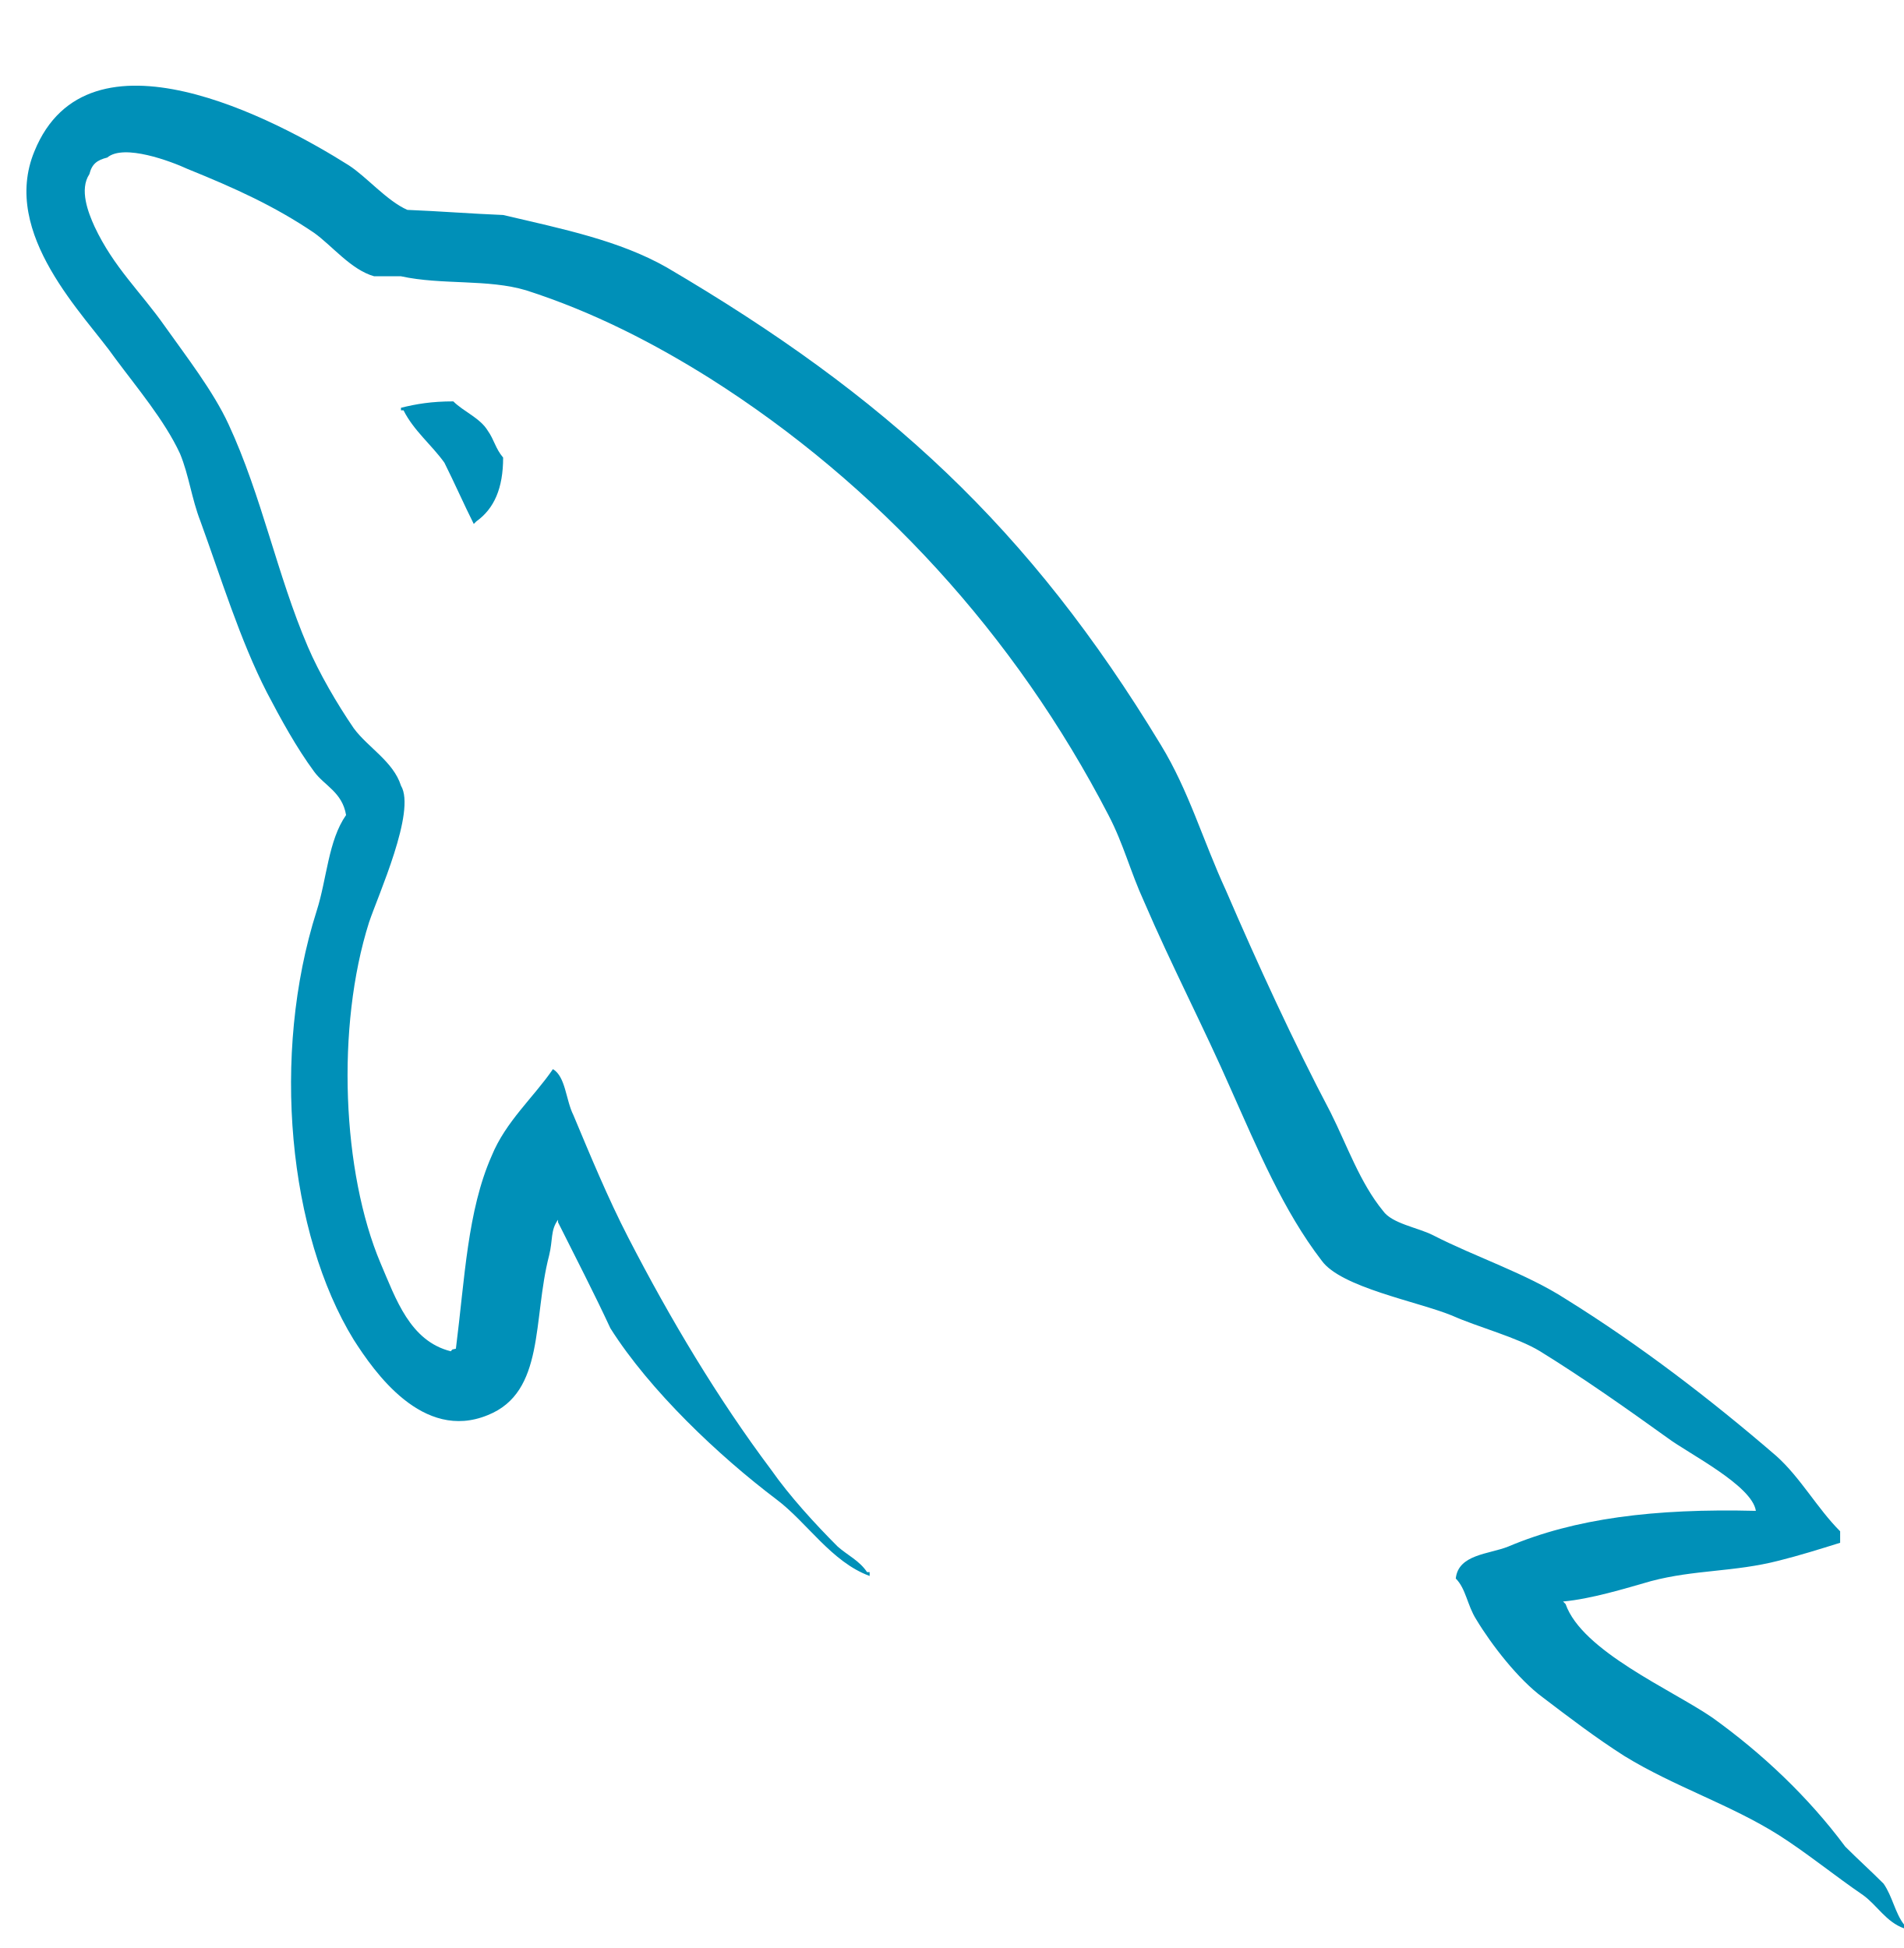
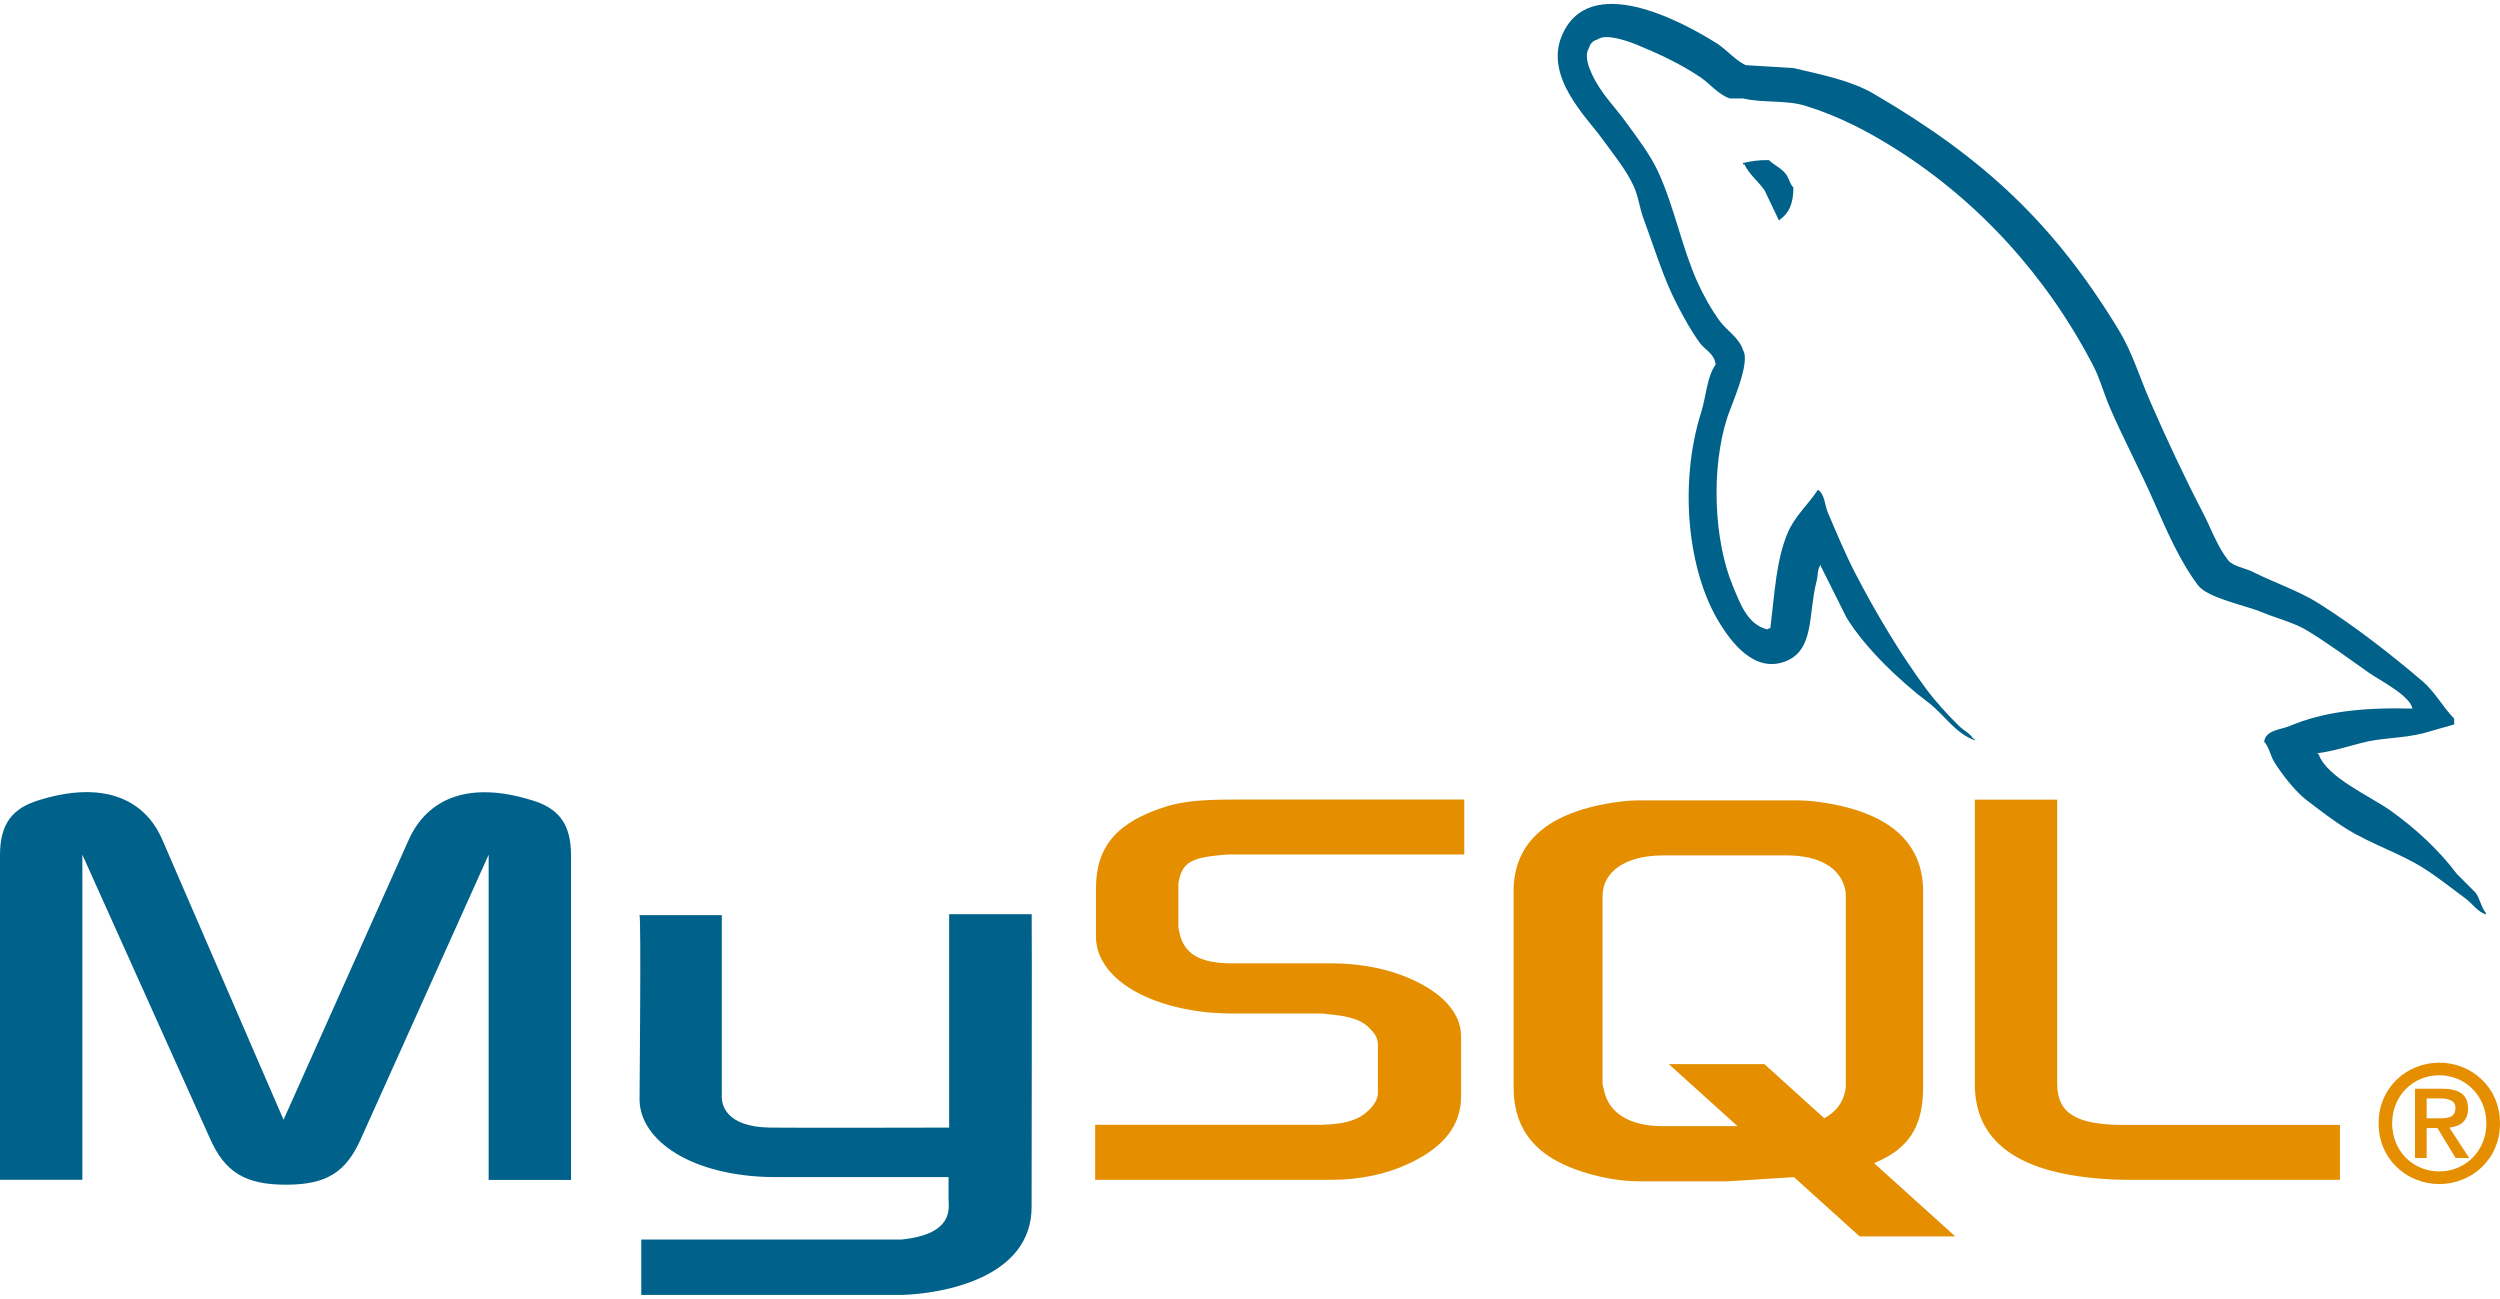
- <svg xmlns="http://www.w3.org/2000/svg" height="2500" preserveAspectRatio="xMidYMid" viewBox="-3.576 -8.996 259.406 260.1" width="2443">
-   <g fill="#0090B8">
-     <path d="m235.648 194.212c-13.918-.347-24.705 1.045-33.752 4.872-2.61 1.043-6.786 1.044-7.134 4.35 1.392 1.392 1.566 3.654 2.784 5.567 2.09 3.479 5.741 8.177 9.047 10.614 3.653 2.783 7.308 5.566 11.134 8.002 6.786 4.176 14.442 6.611 21.053 10.787 3.829 2.434 7.654 5.568 11.482 8.177 1.914 1.39 3.131 3.654 5.568 4.523v-.521c-1.219-1.567-1.567-3.828-2.784-5.568-1.738-1.74-3.48-3.306-5.22-5.046-5.045-6.784-11.308-12.7-18.093-17.571-5.567-3.828-17.747-9.047-20.008-15.485 0 0-.175-.173-.348-.347 3.827-.348 8.35-1.74 12.005-2.784 5.915-1.567 11.308-1.218 17.398-2.784 2.783-.696 5.567-1.566 8.35-2.436v-1.565c-3.13-3.132-5.392-7.307-8.698-10.265-8.873-7.657-18.617-15.137-28.707-21.4-5.394-3.48-12.354-5.742-18.095-8.699-2.086-1.045-5.567-1.566-6.784-3.306-3.133-3.827-4.873-8.872-7.134-13.396-5.044-9.57-9.917-20.182-14.267-30.272-3.13-6.786-5.044-13.572-8.872-19.834-17.92-29.577-37.406-47.497-67.33-65.07-6.438-3.653-14.093-5.219-22.27-7.132-4.348-.175-8.699-.522-13.048-.697-2.784-1.218-5.568-4.523-8.004-6.089-9.915-6.264-35.492-19.833-42.799-1.913-4.698 11.308 6.96 22.442 10.96 28.185 2.96 4.001 6.786 8.524 8.874 13.048 1.218 2.956 1.565 6.09 2.783 9.221 2.785 7.653 5.393 16.18 9.048 23.314 1.914 3.653 4.001 7.48 6.437 10.786 1.392 1.913 3.827 2.784 4.35 5.915-2.435 3.48-2.61 8.7-4.003 13.049-6.263 19.66-3.826 44.017 5.046 58.457 2.783 4.348 9.395 13.92 18.268 10.265 7.83-3.131 6.09-13.048 8.35-21.747.524-2.09.176-3.48 1.219-4.872v.349c2.436 4.87 4.871 9.569 7.133 14.44 5.394 8.524 14.788 17.398 22.617 23.314 4.177 3.13 7.482 8.524 12.702 10.438v-.523h-.349c-1.044-1.566-2.61-2.261-4.001-3.48-3.131-3.13-6.612-6.958-9.047-10.438-7.306-9.744-13.745-20.53-19.486-31.665-2.783-5.392-5.22-11.308-7.481-16.701-1.045-2.09-1.045-5.22-2.784-6.263-2.61 3.827-6.437 7.133-8.351 11.83-3.304 7.481-3.653 16.702-4.871 26.27-.696.176-.349 0-.697.35-5.566-1.394-7.48-7.134-9.569-12.006-5.22-12.352-6.09-32.186-1.565-46.452 1.218-3.654 6.438-15.136 4.35-18.616-1.044-3.306-4.525-5.22-6.438-7.829-2.261-3.306-4.698-7.48-6.263-11.135-4.176-9.743-6.264-20.53-10.787-30.273-2.088-4.524-5.74-9.22-8.699-13.396-3.305-4.697-6.959-8.004-9.569-13.571-.869-1.913-2.088-5.045-.696-7.133.348-1.392 1.043-1.913 2.436-2.261 2.262-1.915 8.7.521 10.96 1.565 6.438 2.608 11.831 5.046 17.225 8.699 2.435 1.74 5.045 5.046 8.176 5.916h3.654c5.568 1.217 11.83.348 17.05 1.913 9.222 2.957 17.572 7.307 25.054 12.005 22.792 14.44 41.58 34.97 54.282 59.501 2.088 4 2.957 7.656 4.871 11.83 3.655 8.526 8.178 17.225 11.83 25.576 3.654 8.176 7.133 16.528 12.353 23.314 2.61 3.652 13.048 5.567 17.746 7.481 3.48 1.565 8.874 2.958 12.005 4.871 5.915 3.652 11.83 7.83 17.398 11.83 2.784 2.088 11.482 6.438 12.005 9.917z" />
-     <path d="m58.186 43.022c-2.957 0-5.044.35-7.132.871v.348h.348c1.393 2.784 3.827 4.698 5.566 7.133 1.393 2.783 2.61 5.568 4.003 8.352.173-.175.347-.348.347-.348 2.437-1.741 3.654-4.524 3.654-8.7-1.044-1.217-1.218-2.435-2.088-3.653-1.043-1.741-3.306-2.61-4.698-4.003z" />
+ <svg xmlns="http://www.w3.org/2000/svg" width="256" height="133" viewBox="0 0 204.8 105.765">
+   <path d="M0 96.334h6.747V69.7l10.445 23.227c1.232 2.8 2.92 3.806 6.228 3.806s4.93-.995 6.164-3.806L40.03 69.7v26.644h6.748v-26.6c0-2.595-1.04-3.85-3.18-4.498-5.125-1.6-8.564-.216-10.12 3.244l-10.25 22.923L13.3 68.48c-1.492-3.46-4.995-4.844-10.12-3.244C1.038 65.885 0 67.14 0 69.734v26.6zm52.386-21.686h6.745v14.68c-.063.798.256 2.67 3.952 2.727 1.886.03 14.554 0 14.672 0v-17.48h6.76c.03 0-.007 23.834-.006 23.936.037 5.878-7.294 7.155-10.672 7.254H52.533v-4.54l21.342-.001c4.342-.46 3.83-2.617 3.83-3.344v-1.77h-14.34c-6.672-.06-10.92-2.973-10.973-6.323-.005-.3.144-14.995-.004-15.14z" fill="#00618a" />
+   <path d="M89.716 96.334h19.398c2.27 0 4.477-.475 6.23-1.298 2.92-1.34 4.347-3.157 4.347-5.536v-4.93c0-1.947-1.622-3.763-4.8-4.974-1.687-.65-3.763-.995-5.774-.995h-8.175c-2.724 0-4.022-.822-4.346-2.638-.065-.216-.065-.4-.065-.606v-3.07c0-.173 0-.347.065-.563.324-1.384 1.038-1.774 3.438-2 .195 0 .454-.044.65-.044h19.268v-4.497h-18.944c-2.725 0-4.152.173-5.45.562C91.532 67 89.78 69 89.78 72.46v3.936c0 3.028 3.44 5.623 9.212 6.228.65.043 1.298.086 1.946.086h7.007c.26 0 .52 0 .714.044 2.14.173 3.05.562 3.698 1.34.4.4.52.78.52 1.2v3.936c0 .476-.324 1.082-.973 1.6-.584.52-1.557.865-2.855.952-.26 0-.454.043-.713.043h-18.62v4.498zm72.064-7.828c0 4.628 3.438 7.223 10.38 7.742a29.45 29.45 0 0 0 1.946.086h17.582v-4.498h-17.712c-3.957 0-5.45-.995-5.45-3.374v-23.27h-6.747v23.312zm-37.785.234V72.705c0-4.074 2.86-6.545 8.516-7.325a12.94 12.94 0 0 1 1.821-.13h12.807a13.87 13.87 0 0 1 1.886.13c5.656.78 8.516 3.25 8.516 7.325V88.74c0 3.305-1.215 5.074-4.015 6.227l6.646 6h-7.834l-5.377-4.854-5.413.343h-7.216c-1.235 0-2.535-.174-3.966-.564-4.3-1.17-6.37-3.424-6.37-7.152zm7.283-.4c0 .217.065.433.13.694.4 1.864 2.145 2.904 4.8 2.904h6.13l-5.63-5.083h7.834l4.9 4.433c.905-.482 1.5-1.22 1.7-2.167.065-.216.065-.433.065-.65V73.096c0-.173 0-.4-.065-.607-.4-1.733-2.146-2.73-4.746-2.73H136.22c-3 0-4.94 1.3-4.94 3.337v15.256z" fill="#e48e00" />
+   <g fill="#00618a">
+     <path d="M197.624 57.73c-4.147-.112-7.316.273-10.024 1.415-.77.325-1.997.333-2.123 1.298.423.443.49 1.105.825 1.65.647 1.047 1.74 2.45 2.713 3.184 1.064.803 2.16 1.663 3.303 2.36 2.03 1.238 4.296 1.945 6.25 3.184 1.152.73 2.296 1.65 3.42 2.476.555.408.93 1.042 1.65 1.297v-.118c-.38-.483-.477-1.147-.825-1.65l-1.533-1.533c-1.5-2-3.402-3.737-5.425-5.19-1.613-1.158-5.224-2.722-5.897-4.6l-.118-.118c1.144-.13 2.483-.543 3.54-.825 1.773-.475 3.358-.353 5.19-.825l2.477-.708v-.472c-.926-.95-1.586-2.207-2.595-3.066-2.64-2.25-5.523-4.495-8.49-6.37-1.646-1.04-3.68-1.714-5.425-2.595-.587-.296-1.618-.45-2.005-.944-.916-1.168-1.415-2.65-2.122-4-1.48-2.85-2.934-5.964-4.246-8.963-.895-2.045-1.48-4.062-2.594-5.897-5.355-8.804-11.12-14.118-20.048-19.34-1.9-1.11-4.187-1.55-6.605-2.123l-3.892-.236c-.792-.33-1.616-1.3-2.36-1.77-2.958-1.87-10.545-5.933-12.736-.6-1.383 3.373 2.067 6.664 3.302 8.374.866 1.2 1.976 2.543 2.594 3.892.407.886.478 1.775.826 2.713.857 2.3 1.603 4.823 2.712 6.958.56 1.08 1.178 2.218 1.887 3.184.435.593 1.18.854 1.297 1.77-.728 1.02-.77 2.6-1.18 3.892-1.843 5.812-1.148 13.035 1.533 17.337.823 1.32 2.76 4.152 5.425 3.066 2.33-.95 1.8-3.89 2.477-6.486.15-.59.058-1.02.354-1.415v.118l2.123 4.245c1.57 2.53 4.36 5.175 6.722 6.96 1.225.925 2.2 2.525 3.774 3.066v-.118h-.118c-.307-.48-.787-.677-1.18-1.06-.923-.905-1.95-2.03-2.713-3.066-2.15-2.918-4.048-6.11-5.778-9.435-.826-1.587-1.545-3.338-2.24-4.953-.268-.623-.265-1.564-.825-1.887-.763 1.184-1.887 2.14-2.477 3.538-.944 2.234-1.066 4.958-1.415 7.784-.207.074-.115.023-.236.118-1.642-.396-2.22-2.087-2.83-3.538-1.544-3.67-1.83-9.576-.472-13.798.35-1.092 1.94-4.534 1.297-5.543-.307-1.007-1.32-1.6-1.887-2.36-.7-.95-1.402-2.204-1.887-3.302-1.264-2.86-1.854-6.07-3.184-8.963-.636-1.382-1.71-2.78-2.594-4-.978-1.36-2.073-2.364-2.83-4-.27-.585-.636-1.52-.236-2.123a.93.93 0 0 1 .708-.708c.684-.527 2.59.175 3.302.472 1.89.786 3.47 1.534 5.072 2.595.77.5 1.547 1.496 2.476 1.77h1.06c1.66.382 3.52.12 5.07.59 2.742.833 5.198 2.13 7.43 3.538 6.798 4.292 12.355 10.402 16.157 17.7.612 1.173.876 2.294 1.415 3.538 1.087 2.5 2.456 5.093 3.538 7.547 1.08 2.45 2.13 4.92 3.656 6.958.802 1.07 3.9 1.646 5.307 2.24.987.417 2.603.852 3.538 1.415 1.785 1.077 3.515 2.36 5.19 3.54.837.59 3.41 1.883 3.538 2.948z" />
+     <path d="M144.91 12.798c-.865-.016-1.476.094-2.123.236v.118h.118c.412.848 1.14 1.393 1.65 2.123l1.18 2.476.118-.118c.73-.515 1.065-1.338 1.06-2.595-.293-.308-.336-.694-.59-1.062-.337-.49-1-.768-1.415-1.18z" fill-rule="evenodd" />
  </g>
+   <path d="M194.855 91.708c0 2.97 2.347 4.972 4.972 4.972s4.972-2.002 4.972-4.972-2.347-4.972-4.972-4.972-4.972 2.002-4.972 4.972zm8.83 0c0 2.254-1.723 3.938-3.86 3.938-2.16 0-3.86-1.684-3.86-3.938s1.698-3.938 3.86-3.938c2.135 0 3.86 1.684 3.86 3.938zm-2.52 2.838h1.113l-1.63-2.492c.875-.093 1.537-.518 1.537-1.552 0-1.154-.73-1.63-2.134-1.63h-2.215v5.675h.955v-2.453h.888l1.485 2.453zm-2.374-3.25v-1.63h1.1c.57 0 1.26.106 1.26.77 0 .795-.623.862-1.34.862h-1.02z" fill="#e48e00" fill-rule="evenodd" />
</svg>
